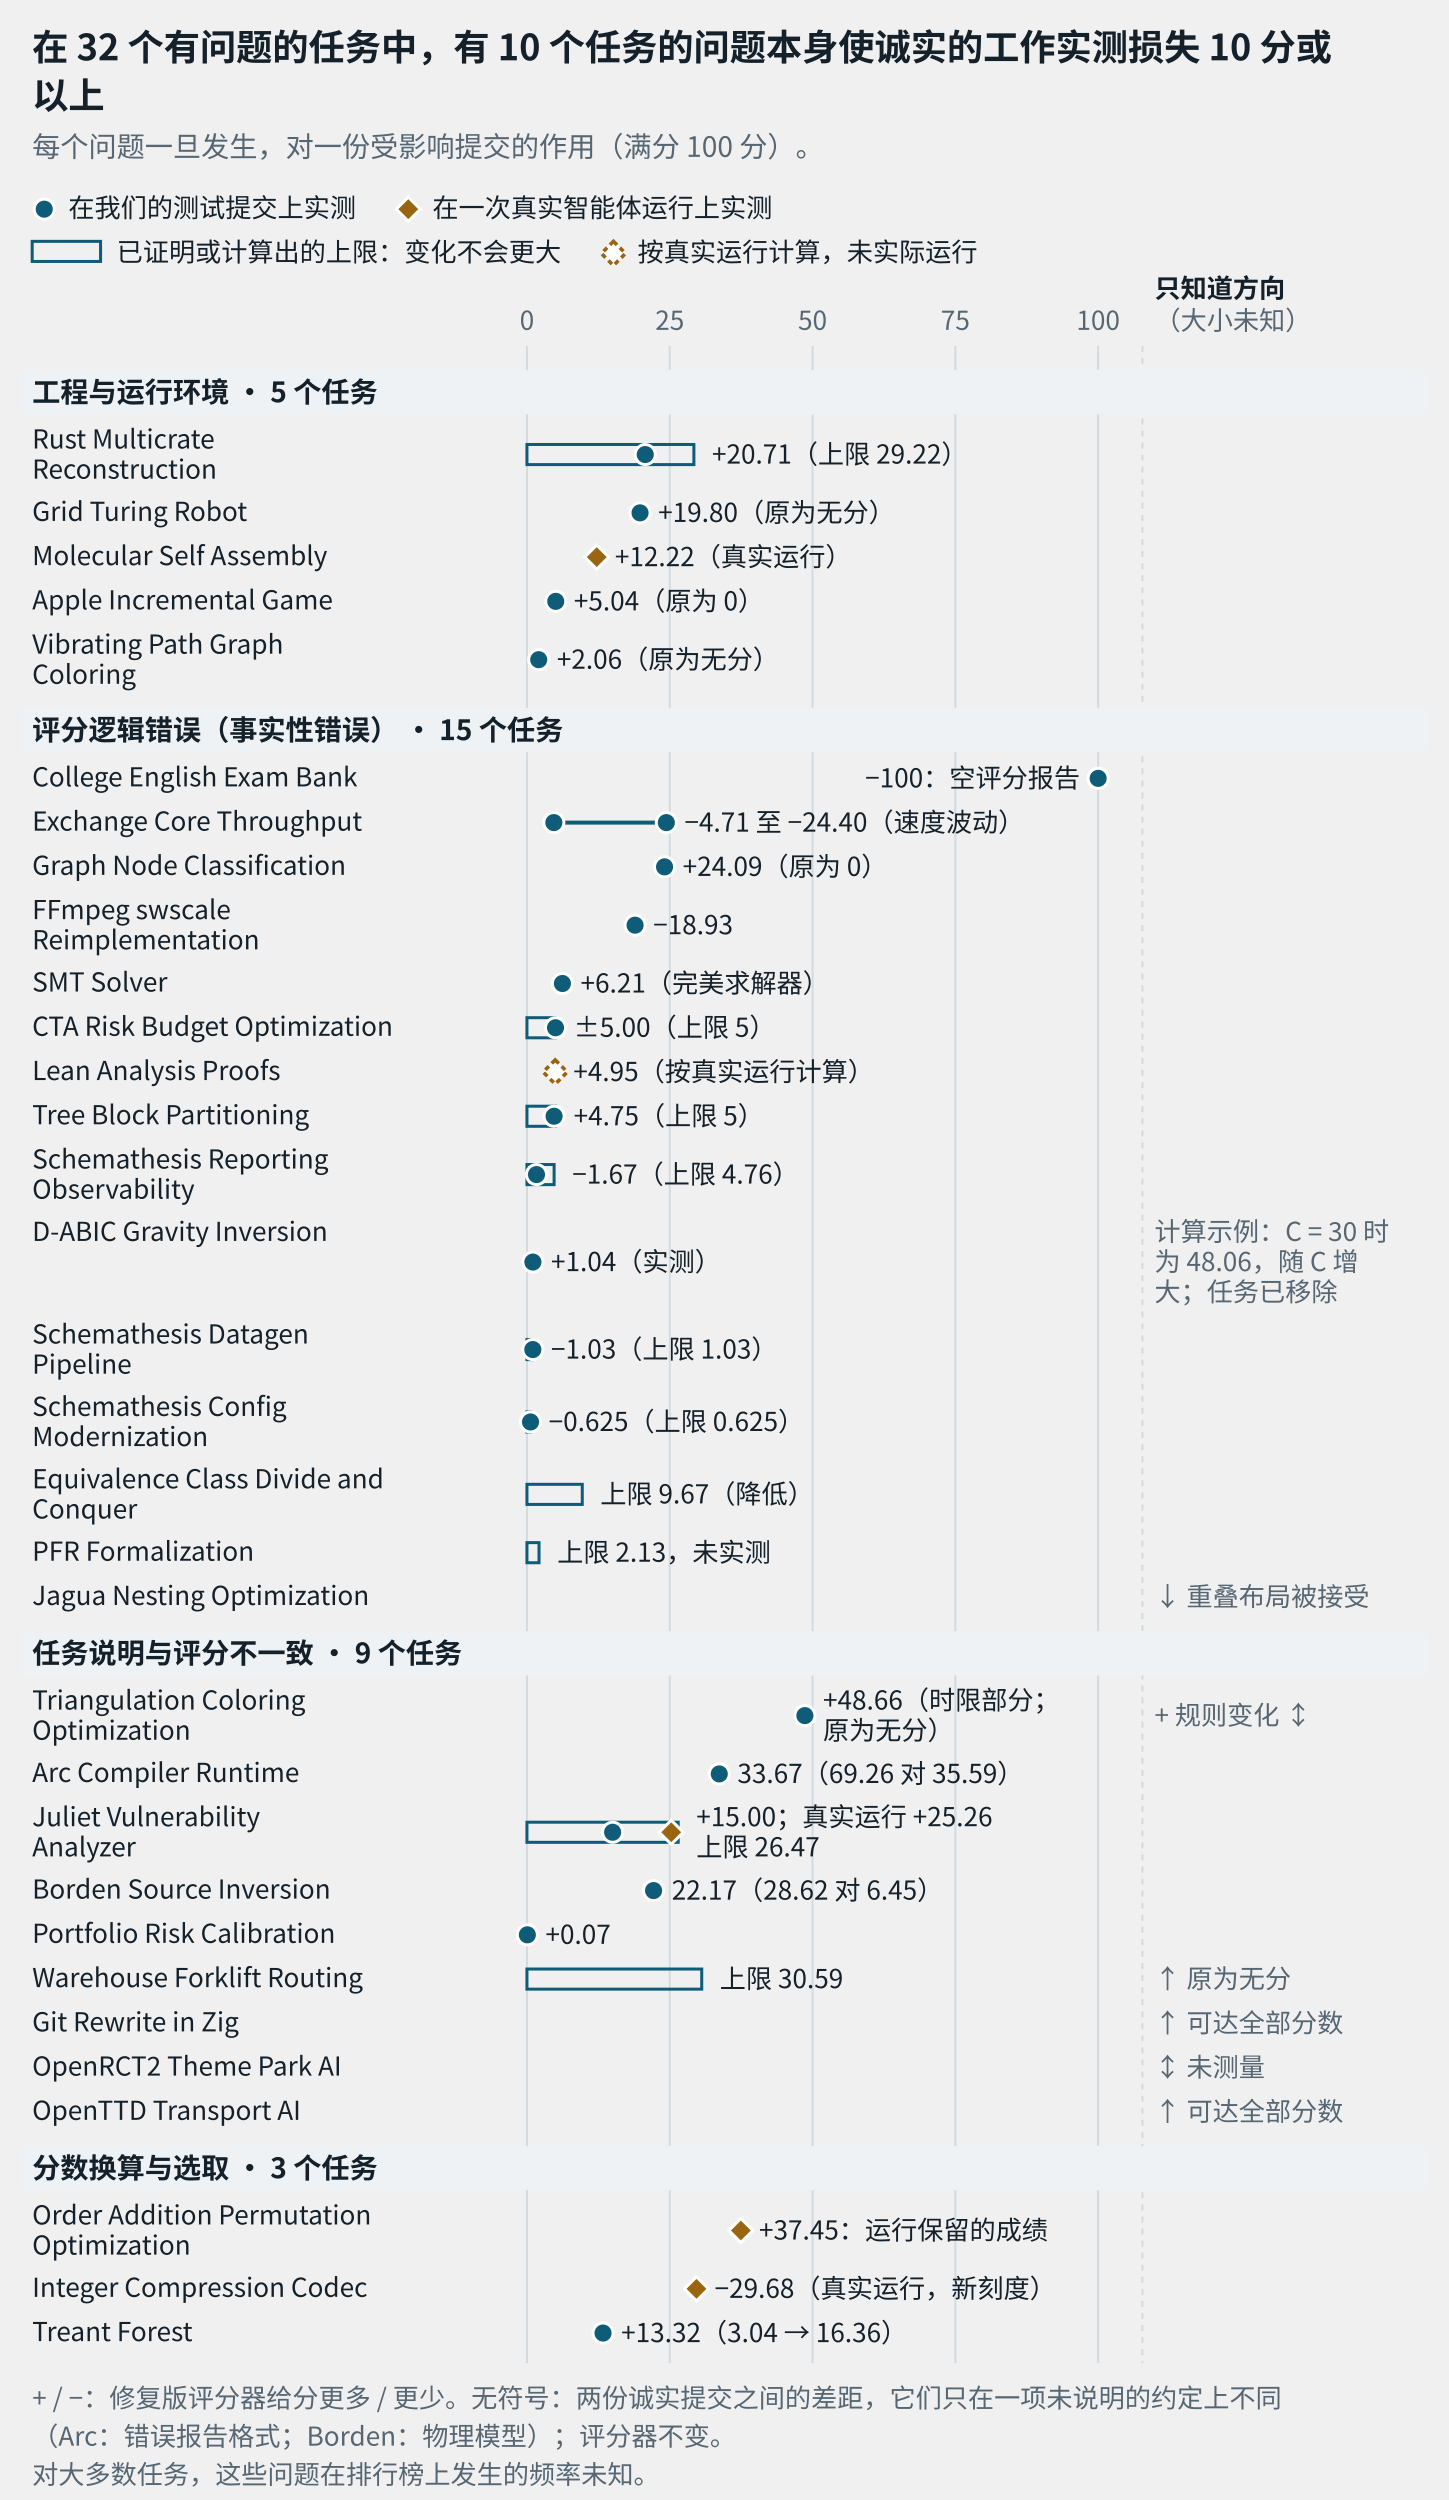
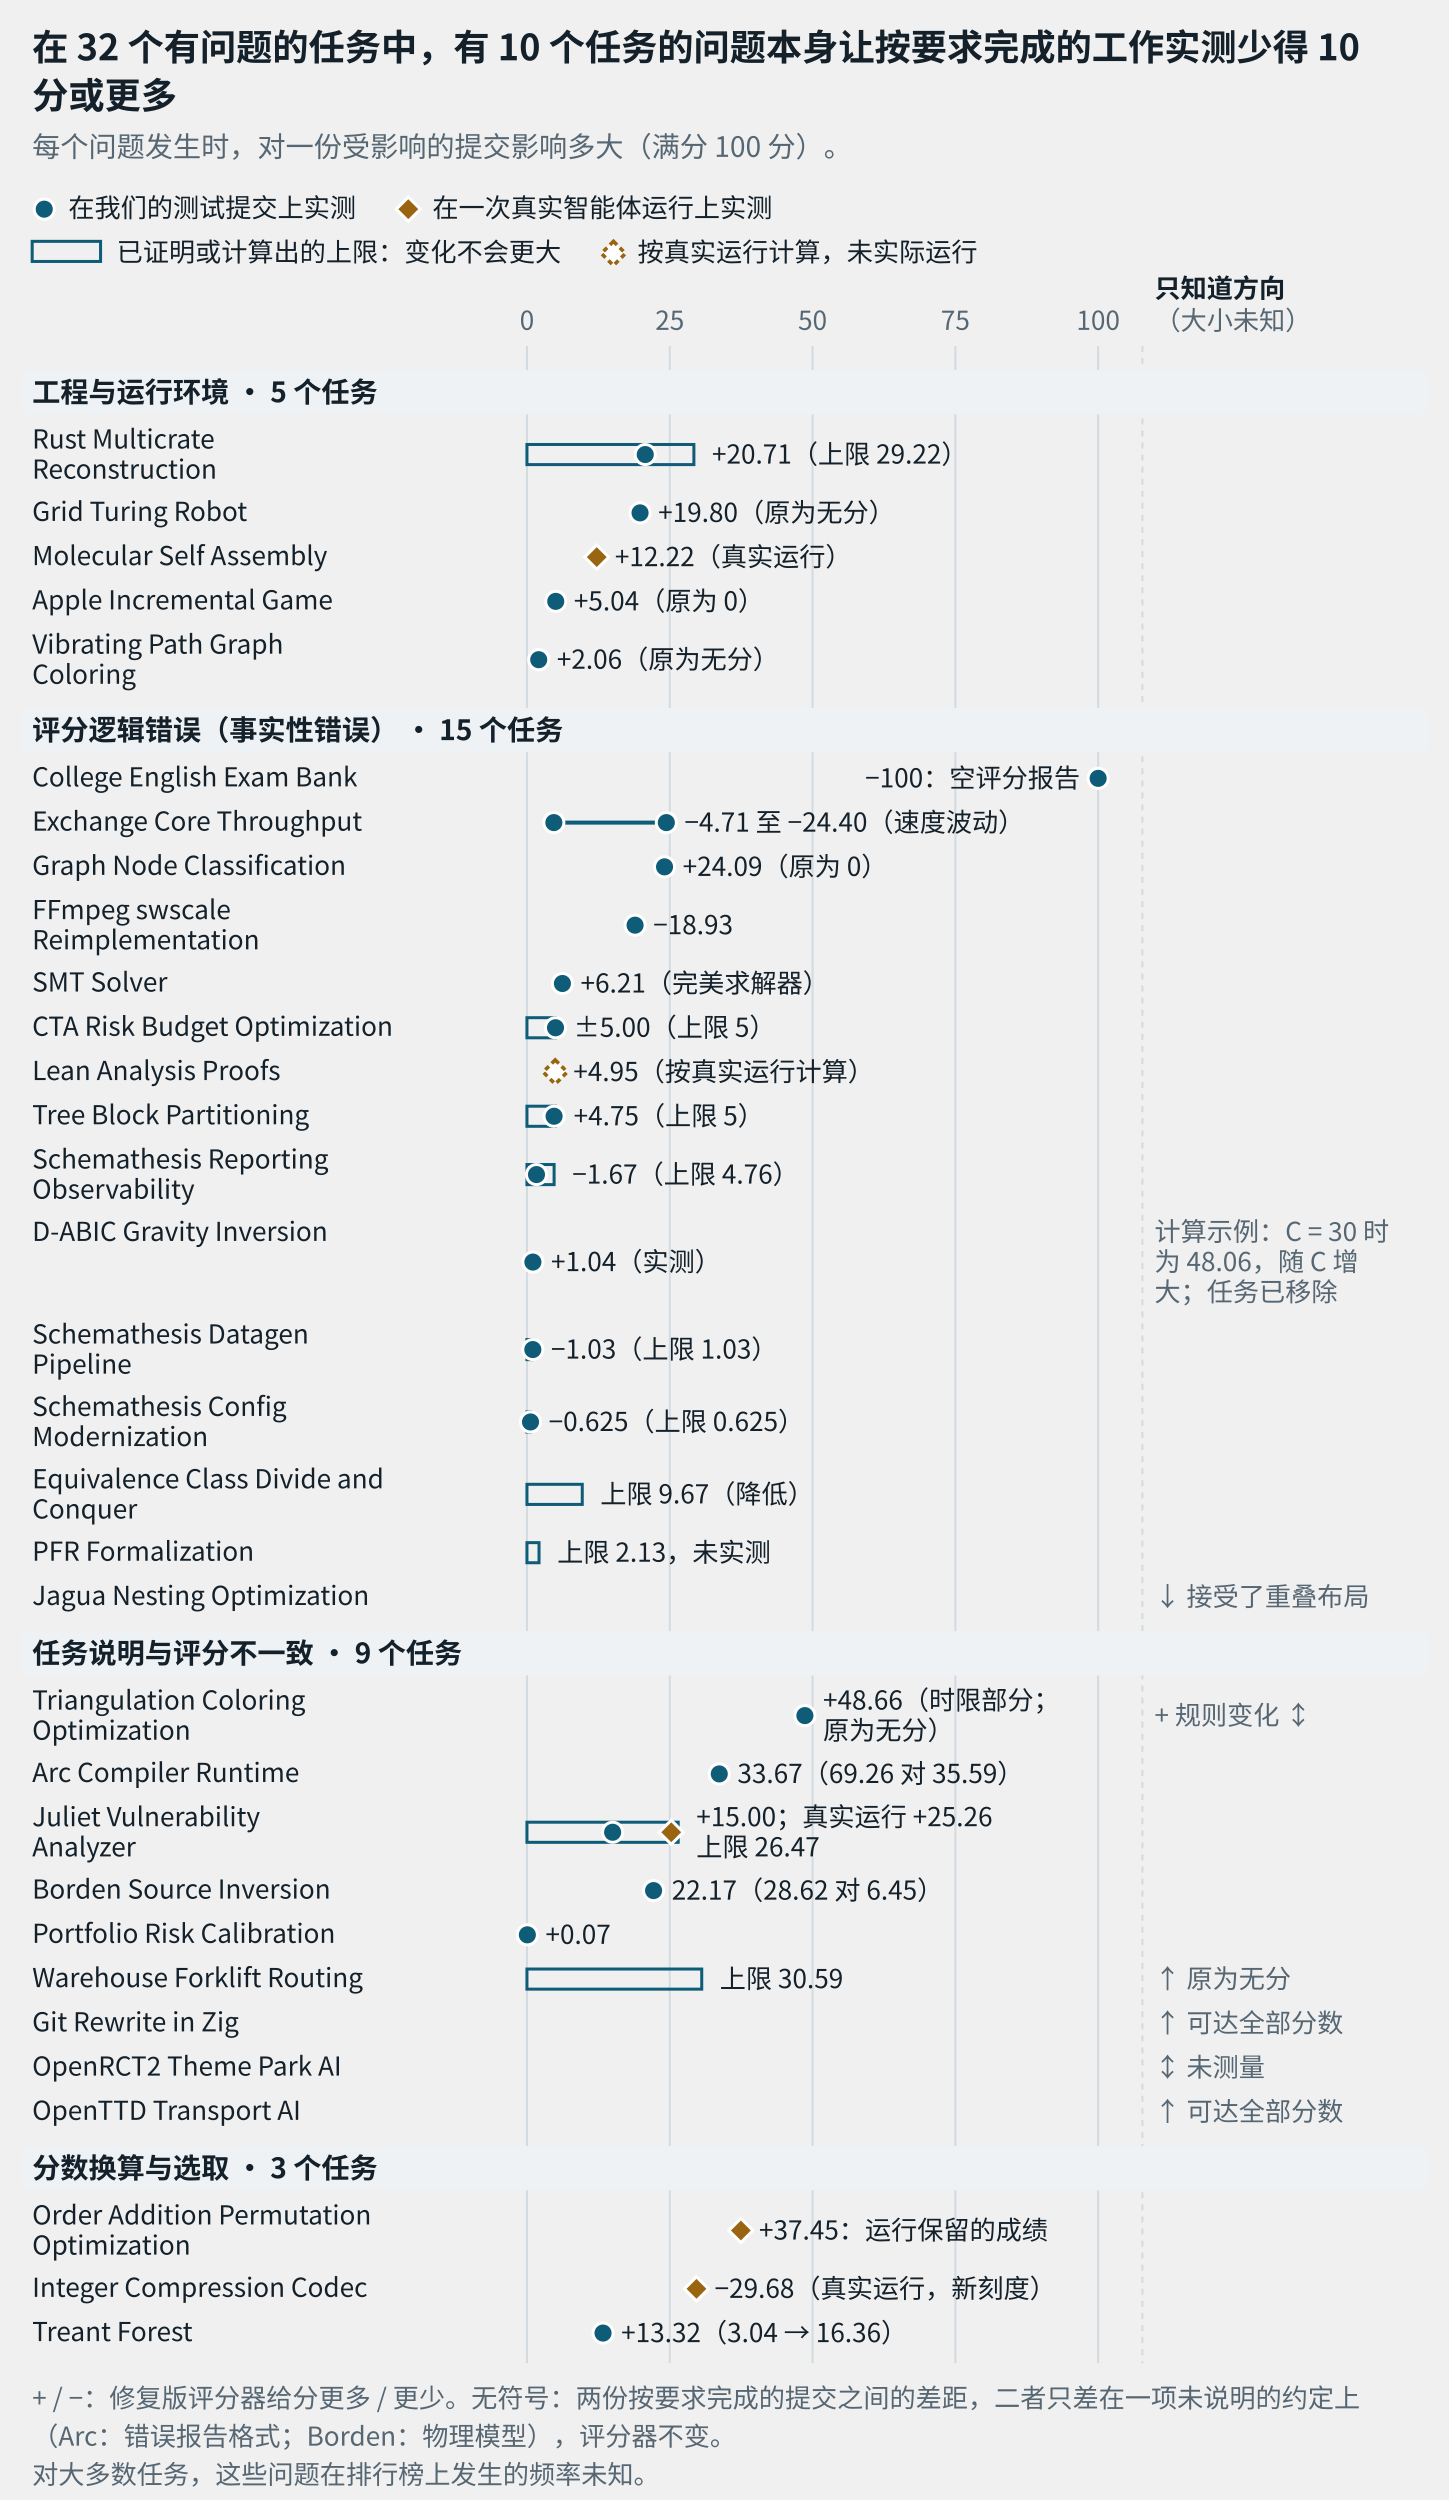
<svg xmlns="http://www.w3.org/2000/svg" viewBox="0 0 720 1243" role="img">
  <style>
  .ink{fill:#14212b} .muted{fill:#566773} .rule{stroke:#d3dbe0} .bg{fill:#ffffff}
  .good{fill:#2c7a57} .bad{fill:#ad3528} .warn{fill:#9a6510} .acc{fill:#0f5c78}
  .accS{stroke:#0f5c78} .inkS{stroke:#14212b} .warnS{stroke:#9a6510} .mutedS{stroke:#566773}
  .accBg{fill:#e3eff4} .ioRing{stroke:#ffffff} .ioBand{fill:#eef2f4}
  text{font-family:"IBM Plex Sans","Noto Sans SC","Noto Sans CJK SC","PingFang SC","Microsoft YaHei",system-ui,-apple-system,"Segoe UI",sans-serif}
  @media (prefers-color-scheme: dark){
    .ink{fill:#e2e9ed} .muted{fill:#95a6b1} .rule{stroke:#2a3843} .bg{fill:#152029}
    .good{fill:#6cc79a} .bad{fill:#f08a7c} .warn{fill:#e0a64a} .acc{fill:#6cb6d3}
    .accS{stroke:#6cb6d3} .inkS{stroke:#e2e9ed} .warnS{stroke:#e0a64a} .mutedS{stroke:#95a6b1}
    .accBg{fill:#16303c} .ioRing{stroke:#152029} .ioBand{fill:#1c2a34}
  }
</style>
-   <text x="16" y="30" class="ink" font-size="18" text-anchor="start" font-weight="700">在 32 个有问题的任务中，有 10 个任务的问题本身使诚实的工作实测损失 10 分或</text>
-   <text x="16" y="54" class="ink" font-size="18" text-anchor="start" font-weight="700">以上</text>
-   <text x="16" y="78" class="muted" font-size="14" text-anchor="start" font-weight="400">每个问题一旦发生，对一份受影响提交的作用（满分 100 分）。</text>
+   <text x="16" y="30" class="ink" font-size="18" text-anchor="start" font-weight="700">在 32 个有问题的任务中，有 10 个任务的问题本身让按要求完成的工作实测少得 10</text>
+   <text x="16" y="54" class="ink" font-size="18" text-anchor="start" font-weight="700">分或更多</text>
+   <text x="16" y="78" class="muted" font-size="14" text-anchor="start" font-weight="400">每个问题发生时，对一份受影响的提交影响多大（满分 100 分）。</text>
  <circle cx="22" cy="104" r="5" class="acc ioRing" stroke-width="1.5" />
  <text x="34" y="108" class="ink" font-size="13" text-anchor="start" font-weight="400">在我们的测试提交上实测</text>
  <path d="M203 98L209 104L203 110L197 104Z" class="warn ioRing" stroke-width="1.5" />
  <text x="215" y="108" class="ink" font-size="13" text-anchor="start" font-weight="400">在一次真实智能体运行上实测</text>
  <rect x="16" y="120" width="34" height="10" fill="none" class="accS" stroke-width="1.5" />
  <text x="58" y="130" class="ink" font-size="13" text-anchor="start" font-weight="400">已证明或计算出的上限：变化不会更大</text>
  <path d="M305 120L311 126L305 132L299 126Z" class="bg warnS" stroke-width="1.8" stroke-dasharray="2.5 2" />
  <text x="317" y="130" class="ink" font-size="13" text-anchor="start" font-weight="400">按真实运行计算，未实际运行</text>
  <text x="574" y="148" class="ink" font-size="13" text-anchor="start" font-weight="600">只知道方向</text>
  <text x="574" y="164" class="muted" font-size="13" text-anchor="start" font-weight="400">（大小未知）</text>
  <text x="262" y="164" class="muted" font-size="13" text-anchor="middle" font-weight="400">0</text>
  <text x="333" y="164" class="muted" font-size="13" text-anchor="middle" font-weight="400">25</text>
  <text x="404" y="164" class="muted" font-size="13" text-anchor="middle" font-weight="400">50</text>
  <text x="475" y="164" class="muted" font-size="13" text-anchor="middle" font-weight="400">75</text>
  <text x="546" y="164" class="muted" font-size="13" text-anchor="middle" font-weight="400">100</text>
  <line x1="262.0" y1="172" x2="262.0" y2="1175" class="rule" stroke-width="1" />
  <line x1="333.0" y1="172" x2="333.0" y2="1175" class="rule" stroke-width="1" />
  <line x1="404.0" y1="172" x2="404.0" y2="1175" class="rule" stroke-width="1" />
  <line x1="475.0" y1="172" x2="475.0" y2="1175" class="rule" stroke-width="1" />
  <line x1="546.0" y1="172" x2="546.0" y2="1175" class="rule" stroke-width="1" />
  <line x1="568" y1="172" x2="568" y2="1175" class="rule" stroke-width="1" stroke-dasharray="3 3" />
  <rect x="10" y="184" width="700" height="22" rx="3" class="ioBand" />
  <text x="16" y="200" class="ink" font-size="14" text-anchor="start" font-weight="600">工程与运行环境 · 5 个任务</text>
  <text x="16" y="223" class="ink" font-size="13" text-anchor="start" font-weight="400">Rust Multicrate</text>
  <text x="16" y="238" class="ink" font-size="13" text-anchor="start" font-weight="400">Reconstruction</text>
  <rect x="262" y="221" width="83.0" height="10" fill="none" class="accS" stroke-width="1.5" />
  <circle cx="320.816" cy="226" r="5" class="acc ioRing" stroke-width="1.5" />
  <text x="353.985" y="230.5" class="ink" font-size="13" text-anchor="start" font-weight="400">+20.71（上限 29.22）</text>
  <text x="16" y="259" class="ink" font-size="13" text-anchor="start" font-weight="400">Grid Turing Robot</text>
  <circle cx="318.232" cy="255" r="5" class="acc ioRing" stroke-width="1.5" />
  <text x="327.232" y="259.5" class="ink" font-size="13" text-anchor="start" font-weight="400">+19.80（原为无分）</text>
  <text x="16" y="281" class="ink" font-size="13" text-anchor="start" font-weight="400">Molecular Self Assembly</text>
  <path d="M296.702 271L302.702 277L296.702 283L290.702 277Z" class="warn ioRing" stroke-width="1.5" />
  <text x="305.702" y="281.5" class="ink" font-size="13" text-anchor="start" font-weight="400">+12.22（真实运行）</text>
  <text x="16" y="303" class="ink" font-size="13" text-anchor="start" font-weight="400">Apple Incremental Game</text>
  <circle cx="276.314" cy="299" r="5" class="acc ioRing" stroke-width="1.5" />
  <text x="285.314" y="303.5" class="ink" font-size="13" text-anchor="start" font-weight="400">+5.04（原为 0）</text>
  <text x="16" y="325" class="ink" font-size="13" text-anchor="start" font-weight="400">Vibrating Path Graph</text>
  <text x="16" y="340" class="ink" font-size="13" text-anchor="start" font-weight="400">Coloring</text>
  <circle cx="267.85" cy="328" r="5" class="acc ioRing" stroke-width="1.5" />
  <text x="276.85" y="332.5" class="ink" font-size="13" text-anchor="start" font-weight="400">+2.06（原为无分）</text>
  <rect x="10" y="352" width="700" height="22" rx="3" class="ioBand" />
  <text x="16" y="368" class="ink" font-size="14" text-anchor="start" font-weight="600">评分逻辑错误（事实性错误） · 15 个任务</text>
  <text x="16" y="391" class="ink" font-size="13" text-anchor="start" font-weight="400">College English Exam Bank</text>
  <circle cx="546" cy="387" r="5" class="acc ioRing" stroke-width="1.5" />
  <text x="537" y="391.5" class="ink" font-size="13" text-anchor="end" font-weight="400">−100：空评分报告</text>
  <text x="16" y="413" class="ink" font-size="13" text-anchor="start" font-weight="400">Exchange Core Throughput</text>
  <line x1="275.4" y1="409" x2="331.3" y2="409" class="accS" stroke-width="2" />
  <circle cx="275.376" cy="409" r="5" class="acc ioRing" stroke-width="1.5" />
  <circle cx="331.296" cy="409" r="5" class="acc ioRing" stroke-width="1.5" />
  <text x="340.296" y="413.5" class="ink" font-size="13" text-anchor="start" font-weight="400">−4.71 至 −24.40（速度波动）</text>
  <text x="16" y="435" class="ink" font-size="13" text-anchor="start" font-weight="400">Graph Node Classification</text>
  <circle cx="330.413" cy="431" r="5" class="acc ioRing" stroke-width="1.5" />
  <text x="339.413" y="435.5" class="ink" font-size="13" text-anchor="start" font-weight="400">+24.09（原为 0）</text>
  <text x="16" y="457" class="ink" font-size="13" text-anchor="start" font-weight="400">FFmpeg swscale</text>
  <text x="16" y="472" class="ink" font-size="13" text-anchor="start" font-weight="400">Reimplementation</text>
  <circle cx="315.761" cy="460" r="5" class="acc ioRing" stroke-width="1.5" />
  <text x="324.761" y="464.5" class="ink" font-size="13" text-anchor="start" font-weight="400">−18.93</text>
  <text x="16" y="493" class="ink" font-size="13" text-anchor="start" font-weight="400">SMT Solver</text>
  <circle cx="279.636" cy="489" r="5" class="acc ioRing" stroke-width="1.5" />
  <text x="288.636" y="493.5" class="ink" font-size="13" text-anchor="start" font-weight="400">+6.21（完美求解器）</text>
  <text x="16" y="515" class="ink" font-size="13" text-anchor="start" font-weight="400">CTA Risk Budget Optimization</text>
  <rect x="262" y="506" width="14.2" height="10" fill="none" class="accS" stroke-width="1.5" />
  <circle cx="276.2" cy="511" r="5" class="acc ioRing" stroke-width="1.5" />
  <text x="285.2" y="515.5" class="ink" font-size="13" text-anchor="start" font-weight="400">±5.00（上限 5）</text>
  <text x="16" y="537" class="ink" font-size="13" text-anchor="start" font-weight="400">Lean Analysis Proofs</text>
  <path d="M276.047 527L282.047 533L276.047 539L270.047 533Z" class="bg warnS" stroke-width="1.8" stroke-dasharray="2.5 2" />
  <text x="285.047" y="537.5" class="ink" font-size="13" text-anchor="start" font-weight="400">+4.95（按真实运行计算）</text>
  <text x="16" y="559" class="ink" font-size="13" text-anchor="start" font-weight="400">Tree Block Partitioning</text>
  <rect x="262" y="550" width="14.2" height="10" fill="none" class="accS" stroke-width="1.5" />
  <circle cx="275.49" cy="555" r="5" class="acc ioRing" stroke-width="1.5" />
  <text x="285.2" y="559.5" class="ink" font-size="13" text-anchor="start" font-weight="400">+4.75（上限 5）</text>
  <text x="16" y="581" class="ink" font-size="13" text-anchor="start" font-weight="400">Schemathesis Reporting</text>
  <text x="16" y="596" class="ink" font-size="13" text-anchor="start" font-weight="400">Observability</text>
  <rect x="262" y="579" width="13.5" height="10" fill="none" class="accS" stroke-width="1.5" />
  <circle cx="266.743" cy="584" r="5" class="acc ioRing" stroke-width="1.5" />
  <text x="284.518" y="588.5" class="ink" font-size="13" text-anchor="start" font-weight="400">−1.67（上限 4.76）</text>
  <text x="16" y="617" class="ink" font-size="13" text-anchor="start" font-weight="400">D-ABIC Gravity Inversion</text>
  <circle cx="264.954" cy="627.5" r="5" class="acc ioRing" stroke-width="1.5" />
  <text x="273.954" y="632" class="ink" font-size="13" text-anchor="start" font-weight="400">+1.04（实测）</text>
  <text x="574" y="617" class="muted" font-size="13" text-anchor="start" font-weight="400">计算示例：C = 30 时</text>
  <text x="574" y="632" class="muted" font-size="13" text-anchor="start" font-weight="400">为 48.06，随 C 增</text>
  <text x="574" y="647" class="muted" font-size="13" text-anchor="start" font-weight="400">大；任务已移除</text>
  <text x="16" y="668" class="ink" font-size="13" text-anchor="start" font-weight="400">Schemathesis Datagen</text>
  <text x="16" y="683" class="ink" font-size="13" text-anchor="start" font-weight="400">Pipeline</text>
  <rect x="262" y="666" width="2.9" height="10" fill="none" class="accS" stroke-width="1.5" />
  <circle cx="264.925" cy="671" r="5" class="acc ioRing" stroke-width="1.5" />
  <text x="273.925" y="675.5" class="ink" font-size="13" text-anchor="start" font-weight="400">−1.03（上限 1.03）</text>
  <text x="16" y="704" class="ink" font-size="13" text-anchor="start" font-weight="400">Schemathesis Config</text>
  <text x="16" y="719" class="ink" font-size="13" text-anchor="start" font-weight="400">Modernization</text>
  <rect x="262" y="702" width="1.8" height="10" fill="none" class="accS" stroke-width="1.5" />
  <circle cx="263.775" cy="707" r="5" class="acc ioRing" stroke-width="1.5" />
  <text x="272.775" y="711.5" class="ink" font-size="13" text-anchor="start" font-weight="400">−0.625（上限 0.625）</text>
  <text x="16" y="740" class="ink" font-size="13" text-anchor="start" font-weight="400">Equivalence Class Divide and</text>
  <text x="16" y="755" class="ink" font-size="13" text-anchor="start" font-weight="400">Conquer</text>
  <rect x="262" y="738" width="27.5" height="10" fill="none" class="accS" stroke-width="1.5" />
  <text x="298.463" y="747.5" class="ink" font-size="13" text-anchor="start" font-weight="400">上限 9.67（降低）</text>
  <text x="16" y="776" class="ink" font-size="13" text-anchor="start" font-weight="400">PFR Formalization</text>
  <rect x="262" y="767" width="6.0" height="10" fill="none" class="accS" stroke-width="1.5" />
  <text x="277.049" y="776.5" class="ink" font-size="13" text-anchor="start" font-weight="400">上限 2.13，未实测</text>
  <text x="16" y="798" class="ink" font-size="13" text-anchor="start" font-weight="400">Jagua Nesting Optimization</text>
-   <text x="574" y="798.5" class="muted" font-size="13" text-anchor="start" font-weight="400">↓ 重叠布局被接受</text>
+   <text x="574" y="798.5" class="muted" font-size="13" text-anchor="start" font-weight="400">↓ 接受了重叠布局</text>
  <rect x="10" y="811" width="700" height="22" rx="3" class="ioBand" />
  <text x="16" y="827" class="ink" font-size="14" text-anchor="start" font-weight="600">任务说明与评分不一致 · 9 个任务</text>
  <text x="16" y="850" class="ink" font-size="13" text-anchor="start" font-weight="400">Triangulation Coloring</text>
  <text x="16" y="865" class="ink" font-size="13" text-anchor="start" font-weight="400">Optimization</text>
  <circle cx="400.194" cy="853" r="5" class="acc ioRing" stroke-width="1.5" />
  <text x="409.194" y="850" class="ink" font-size="13" text-anchor="start" font-weight="400">+48.66（时限部分；</text>
  <text x="409.194" y="865" class="ink" font-size="13" text-anchor="start" font-weight="400">原为无分）</text>
  <text x="574" y="857.5" class="muted" font-size="13" text-anchor="start" font-weight="400">+ 规则变化 ↕</text>
  <text x="16" y="886" class="ink" font-size="13" text-anchor="start" font-weight="400">Arc Compiler Runtime</text>
  <circle cx="357.623" cy="882" r="5" class="acc ioRing" stroke-width="1.5" />
  <text x="366.623" y="886.5" class="ink" font-size="13" text-anchor="start" font-weight="400">33.67（69.26 对 35.59）</text>
  <text x="16" y="908" class="ink" font-size="13" text-anchor="start" font-weight="400">Juliet Vulnerability</text>
  <text x="16" y="923" class="ink" font-size="13" text-anchor="start" font-weight="400">Analyzer</text>
  <rect x="262" y="906" width="75.2" height="10" fill="none" class="accS" stroke-width="1.5" />
  <circle cx="304.6" cy="911" r="5" class="acc ioRing" stroke-width="1.5" />
  <path d="M333.738 905L339.738 911L333.738 917L327.738 911Z" class="warn ioRing" stroke-width="1.5" />
  <text x="346.186" y="908" class="ink" font-size="13" text-anchor="start" font-weight="400">+15.00；真实运行 +25.26</text>
  <text x="346.186" y="923" class="ink" font-size="13" text-anchor="start" font-weight="400">上限 26.47</text>
  <text x="16" y="944" class="ink" font-size="13" text-anchor="start" font-weight="400">Borden Source Inversion</text>
  <circle cx="324.963" cy="940" r="5" class="acc ioRing" stroke-width="1.5" />
  <text x="333.963" y="944.5" class="ink" font-size="13" text-anchor="start" font-weight="400">22.17（28.62 对 6.45）</text>
  <text x="16" y="966" class="ink" font-size="13" text-anchor="start" font-weight="400">Portfolio Risk Calibration</text>
  <circle cx="262.199" cy="962" r="5" class="acc ioRing" stroke-width="1.5" />
  <text x="271.199" y="966.5" class="ink" font-size="13" text-anchor="start" font-weight="400">+0.07</text>
  <text x="16" y="988" class="ink" font-size="13" text-anchor="start" font-weight="400">Warehouse Forklift Routing</text>
  <rect x="262" y="979" width="86.9" height="10" fill="none" class="accS" stroke-width="1.5" />
  <text x="357.864" y="988.5" class="ink" font-size="13" text-anchor="start" font-weight="400">上限 30.59</text>
  <text x="574" y="988.5" class="muted" font-size="13" text-anchor="start" font-weight="400">↑ 原为无分</text>
  <text x="16" y="1010" class="ink" font-size="13" text-anchor="start" font-weight="400">Git Rewrite in Zig</text>
  <text x="574" y="1010.5" class="muted" font-size="13" text-anchor="start" font-weight="400">↑ 可达全部分数</text>
  <text x="16" y="1032" class="ink" font-size="13" text-anchor="start" font-weight="400">OpenRCT2 Theme Park AI</text>
  <text x="574" y="1032.5" class="muted" font-size="13" text-anchor="start" font-weight="400">↕ 未测量</text>
  <text x="16" y="1054" class="ink" font-size="13" text-anchor="start" font-weight="400">OpenTTD Transport AI</text>
  <text x="574" y="1054.5" class="muted" font-size="13" text-anchor="start" font-weight="400">↑ 可达全部分数</text>
  <rect x="10" y="1067" width="700" height="22" rx="3" class="ioBand" />
  <text x="16" y="1083" class="ink" font-size="14" text-anchor="start" font-weight="600">分数换算与选取 · 3 个任务</text>
  <text x="16" y="1106" class="ink" font-size="13" text-anchor="start" font-weight="400">Order Addition Permutation</text>
  <text x="16" y="1121" class="ink" font-size="13" text-anchor="start" font-weight="400">Optimization</text>
  <path d="M368.361 1103L374.361 1109L368.361 1115L362.361 1109Z" class="warn ioRing" stroke-width="1.5" />
  <text x="377.361" y="1113.5" class="ink" font-size="13" text-anchor="start" font-weight="400">+37.45：运行保留的成绩</text>
  <text x="16" y="1142" class="ink" font-size="13" text-anchor="start" font-weight="400">Integer Compression Codec</text>
  <path d="M346.278 1132L352.278 1138L346.278 1144L340.278 1138Z" class="warn ioRing" stroke-width="1.5" />
  <text x="355.278" y="1142.5" class="ink" font-size="13" text-anchor="start" font-weight="400">−29.68（真实运行，新刻度）</text>
  <text x="16" y="1164" class="ink" font-size="13" text-anchor="start" font-weight="400">Treant Forest</text>
  <circle cx="299.829" cy="1160" r="5" class="acc ioRing" stroke-width="1.5" />
  <text x="308.829" y="1164.5" class="ink" font-size="13" text-anchor="start" font-weight="400">+13.32（3.04 → 16.36）</text>
-   <text x="16" y="1197" class="muted" font-size="13" text-anchor="start" font-weight="400">+ / −：修复版评分器给分更多 / 更少。无符号：两份诚实提交之间的差距，它们只在一项未说明的约定上不同</text>
-   <text x="16" y="1216" class="muted" font-size="13" text-anchor="start" font-weight="400">（Arc：错误报告格式；Borden：物理模型）；评分器不变。</text>
+   <text x="16" y="1197" class="muted" font-size="13" text-anchor="start" font-weight="400">+ / −：修复版评分器给分更多 / 更少。无符号：两份按要求完成的提交之间的差距，二者只差在一项未说明的约定上</text>
+   <text x="16" y="1216" class="muted" font-size="13" text-anchor="start" font-weight="400">（Arc：错误报告格式；Borden：物理模型），评分器不变。</text>
  <text x="16" y="1235" class="muted" font-size="13" text-anchor="start" font-weight="400">对大多数任务，这些问题在排行榜上发生的频率未知。</text>
</svg>
